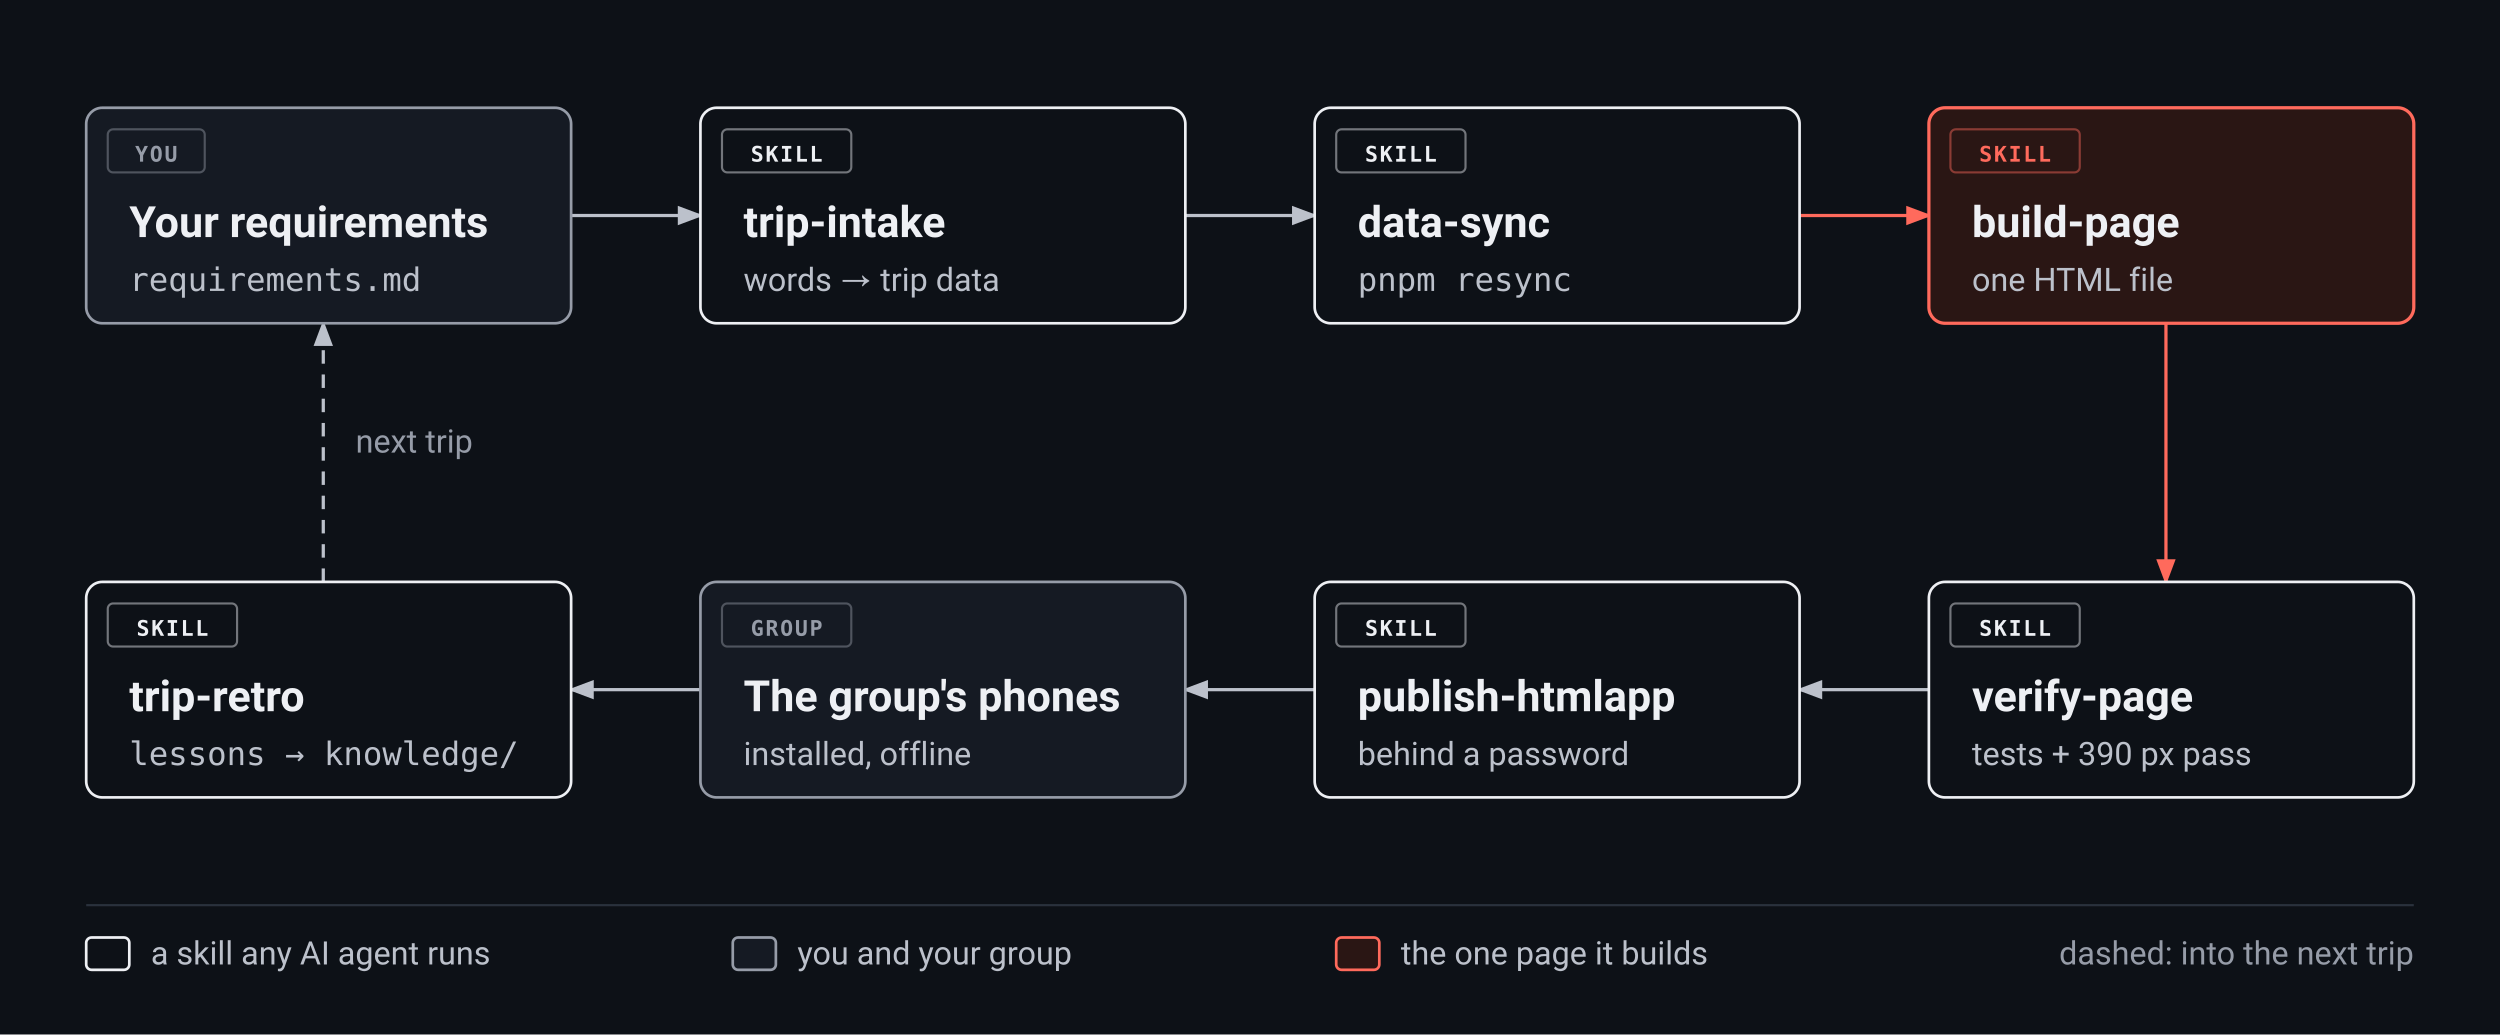
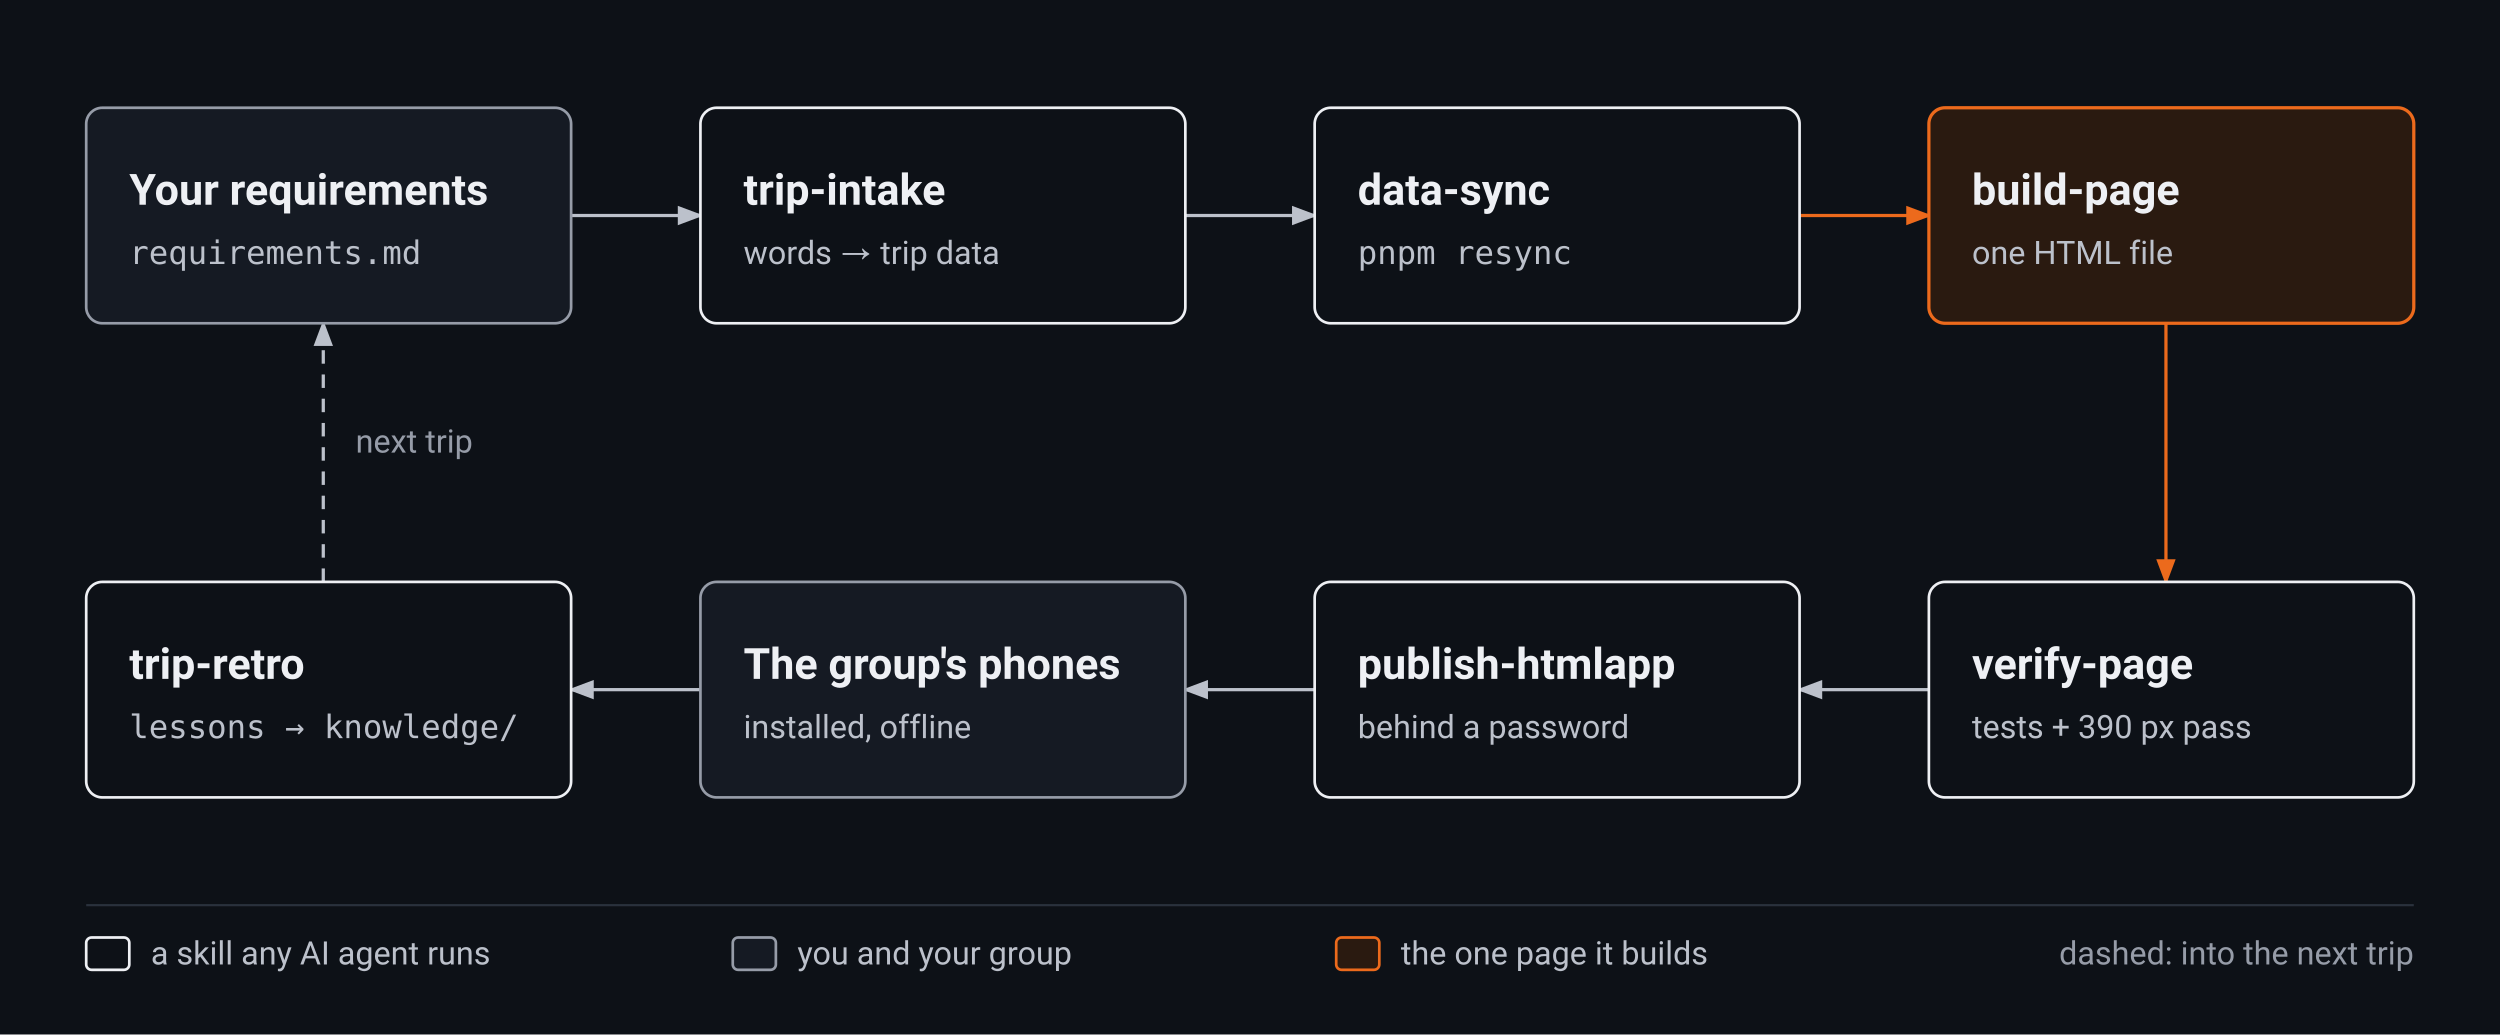
<svg xmlns="http://www.w3.org/2000/svg" viewBox="0 0 928 384" width="928" height="384" role="img" aria-labelledby="flow-dark-title flow-dark-desc">
  <defs>
    <marker id="dark-arrow" markerWidth="8" markerHeight="6" refX="7" refY="3" orient="auto">
      <polygon points="0 0, 8 3, 0 6" fill="#bcc1cb" />
    </marker>
    <marker id="dark-arrow-accent" markerWidth="8" markerHeight="6" refX="7" refY="3" orient="auto">
-       <polygon points="0 0, 8 3, 0 6" fill="#ff6a5c" />
+       <polygon points="0 0, 8 3, 0 6" fill="#ec6a1c" />
    </marker>
  </defs>
  <rect width="100%" height="100%" fill="#0d1117" />
  <path d="M 212 80 H 260" fill="none" stroke="#bcc1cb" stroke-width="1.2" marker-end="url(#dark-arrow)" />
  <path d="M 440 80 H 488" fill="none" stroke="#bcc1cb" stroke-width="1.2" marker-end="url(#dark-arrow)" />
-   <path d="M 668 80 H 716" fill="none" stroke="#ff6a5c" stroke-width="1.2" marker-end="url(#dark-arrow-accent)" />
-   <path d="M 804 120 V 216" fill="none" stroke="#ff6a5c" stroke-width="1.2" marker-end="url(#dark-arrow-accent)" />
+   <path d="M 668 80 H 716" fill="none" stroke="#ec6a1c" stroke-width="1.2" marker-end="url(#dark-arrow-accent)" />
+   <path d="M 804 120 V 216" fill="none" stroke="#ec6a1c" stroke-width="1.2" marker-end="url(#dark-arrow-accent)" />
  <path d="M 716 256 H 668" fill="none" stroke="#bcc1cb" stroke-width="1.2" marker-end="url(#dark-arrow)" />
  <path d="M 488 256 H 440" fill="none" stroke="#bcc1cb" stroke-width="1.2" marker-end="url(#dark-arrow)" />
  <path d="M 260 256 H 212" fill="none" stroke="#bcc1cb" stroke-width="1.2" marker-end="url(#dark-arrow)" />
  <path d="M 120 216 V 120" fill="none" stroke="#bcc1cb" stroke-width="1.2" stroke-dasharray="5,4" marker-end="url(#dark-arrow)" />
  <rect x="128" y="156" width="84" height="16" rx="2" fill="#0d1117" />
  <text x="132" y="168" fill="#969ca8" font-size="12" font-family="-apple-system, BlinkMacSystemFont, 'Segoe UI', Roboto, Helvetica, Arial, sans-serif">next trip</text>
  <g>
    <rect x="32" y="40" width="180" height="80" rx="6" fill="#0d1117" />
    <rect x="32" y="40" width="180" height="80" rx="6" fill="#151a23" stroke="#969ca8" stroke-width="1" />
-     <rect x="40" y="48" width="36" height="16" rx="2" fill="none" stroke="#969ca8" stroke-opacity="0.45" stroke-width="0.8" />
-     <text x="58" y="60" fill="#969ca8" font-size="8" font-weight="600" letter-spacing="0.08em" text-anchor="middle" font-family="ui-monospace, SFMono-Regular, Menlo, Consolas, monospace">YOU</text>
-     <text x="48" y="88" fill="#eef0f4" font-size="16" font-weight="600" font-family="-apple-system, BlinkMacSystemFont, 'Segoe UI', Roboto, Helvetica, Arial, sans-serif">Your requirements</text>
-     <text x="48" y="108" fill="#bcc1cb" font-size="12" font-family="ui-monospace, SFMono-Regular, Menlo, Consolas, monospace">requirements.md</text>
+     <text x="48" y="76" fill="#eef0f4" font-size="16" font-weight="600" font-family="-apple-system, BlinkMacSystemFont, 'Segoe UI', Roboto, Helvetica, Arial, sans-serif">Your requirements</text>
+     <text x="48" y="98" fill="#bcc1cb" font-size="12" font-family="ui-monospace, SFMono-Regular, Menlo, Consolas, monospace">requirements.md</text>
  </g>
  <g>
    <rect x="260" y="40" width="180" height="80" rx="6" fill="#0d1117" />
    <rect x="260" y="40" width="180" height="80" rx="6" fill="#0d1117" stroke="#eef0f4" stroke-width="1" />
-     <rect x="268" y="48" width="48" height="16" rx="2" fill="none" stroke="#eef0f4" stroke-opacity="0.45" stroke-width="0.8" />
-     <text x="292" y="60" fill="#eef0f4" font-size="8" font-weight="600" letter-spacing="0.08em" text-anchor="middle" font-family="ui-monospace, SFMono-Regular, Menlo, Consolas, monospace">SKILL</text>
-     <text x="276" y="88" fill="#eef0f4" font-size="16" font-weight="600" font-family="-apple-system, BlinkMacSystemFont, 'Segoe UI', Roboto, Helvetica, Arial, sans-serif">trip-intake</text>
-     <text x="276" y="108" fill="#bcc1cb" font-size="12" font-family="-apple-system, BlinkMacSystemFont, 'Segoe UI', Roboto, Helvetica, Arial, sans-serif">words → trip data</text>
+     <text x="276" y="76" fill="#eef0f4" font-size="16" font-weight="600" font-family="-apple-system, BlinkMacSystemFont, 'Segoe UI', Roboto, Helvetica, Arial, sans-serif">trip-intake</text>
+     <text x="276" y="98" fill="#bcc1cb" font-size="12" font-family="-apple-system, BlinkMacSystemFont, 'Segoe UI', Roboto, Helvetica, Arial, sans-serif">words → trip data</text>
  </g>
  <g>
    <rect x="488" y="40" width="180" height="80" rx="6" fill="#0d1117" />
    <rect x="488" y="40" width="180" height="80" rx="6" fill="#0d1117" stroke="#eef0f4" stroke-width="1" />
-     <rect x="496" y="48" width="48" height="16" rx="2" fill="none" stroke="#eef0f4" stroke-opacity="0.45" stroke-width="0.8" />
-     <text x="520" y="60" fill="#eef0f4" font-size="8" font-weight="600" letter-spacing="0.08em" text-anchor="middle" font-family="ui-monospace, SFMono-Regular, Menlo, Consolas, monospace">SKILL</text>
-     <text x="504" y="88" fill="#eef0f4" font-size="16" font-weight="600" font-family="-apple-system, BlinkMacSystemFont, 'Segoe UI', Roboto, Helvetica, Arial, sans-serif">data-sync</text>
-     <text x="504" y="108" fill="#bcc1cb" font-size="12" font-family="ui-monospace, SFMono-Regular, Menlo, Consolas, monospace">pnpm resync</text>
+     <text x="504" y="76" fill="#eef0f4" font-size="16" font-weight="600" font-family="-apple-system, BlinkMacSystemFont, 'Segoe UI', Roboto, Helvetica, Arial, sans-serif">data-sync</text>
+     <text x="504" y="98" fill="#bcc1cb" font-size="12" font-family="ui-monospace, SFMono-Regular, Menlo, Consolas, monospace">pnpm resync</text>
  </g>
  <g>
    <rect x="716" y="40" width="180" height="80" rx="6" fill="#0d1117" />
-     <rect x="716" y="40" width="180" height="80" rx="6" fill="#2a1614" stroke="#ff6a5c" stroke-width="1.2" />
-     <rect x="724" y="48" width="48" height="16" rx="2" fill="none" stroke="#ff6a5c" stroke-opacity="0.45" stroke-width="0.8" />
-     <text x="748" y="60" fill="#ff6a5c" font-size="8" font-weight="600" letter-spacing="0.08em" text-anchor="middle" font-family="ui-monospace, SFMono-Regular, Menlo, Consolas, monospace">SKILL</text>
-     <text x="732" y="88" fill="#eef0f4" font-size="16" font-weight="600" font-family="-apple-system, BlinkMacSystemFont, 'Segoe UI', Roboto, Helvetica, Arial, sans-serif">build-page</text>
-     <text x="732" y="108" fill="#bcc1cb" font-size="12" font-family="-apple-system, BlinkMacSystemFont, 'Segoe UI', Roboto, Helvetica, Arial, sans-serif">one HTML file</text>
+     <rect x="716" y="40" width="180" height="80" rx="6" fill="#2a1a10" stroke="#ec6a1c" stroke-width="1.2" />
+     <text x="732" y="76" fill="#eef0f4" font-size="16" font-weight="600" font-family="-apple-system, BlinkMacSystemFont, 'Segoe UI', Roboto, Helvetica, Arial, sans-serif">build-page</text>
+     <text x="732" y="98" fill="#bcc1cb" font-size="12" font-family="-apple-system, BlinkMacSystemFont, 'Segoe UI', Roboto, Helvetica, Arial, sans-serif">one HTML file</text>
  </g>
  <g>
    <rect x="716" y="216" width="180" height="80" rx="6" fill="#0d1117" />
    <rect x="716" y="216" width="180" height="80" rx="6" fill="#0d1117" stroke="#eef0f4" stroke-width="1" />
-     <rect x="724" y="224" width="48" height="16" rx="2" fill="none" stroke="#eef0f4" stroke-opacity="0.45" stroke-width="0.8" />
-     <text x="748" y="236" fill="#eef0f4" font-size="8" font-weight="600" letter-spacing="0.08em" text-anchor="middle" font-family="ui-monospace, SFMono-Regular, Menlo, Consolas, monospace">SKILL</text>
-     <text x="732" y="264" fill="#eef0f4" font-size="16" font-weight="600" font-family="-apple-system, BlinkMacSystemFont, 'Segoe UI', Roboto, Helvetica, Arial, sans-serif">verify-page</text>
-     <text x="732" y="284" fill="#bcc1cb" font-size="12" font-family="-apple-system, BlinkMacSystemFont, 'Segoe UI', Roboto, Helvetica, Arial, sans-serif">tests + 390 px pass</text>
+     <text x="732" y="252" fill="#eef0f4" font-size="16" font-weight="600" font-family="-apple-system, BlinkMacSystemFont, 'Segoe UI', Roboto, Helvetica, Arial, sans-serif">verify-page</text>
+     <text x="732" y="274" fill="#bcc1cb" font-size="12" font-family="-apple-system, BlinkMacSystemFont, 'Segoe UI', Roboto, Helvetica, Arial, sans-serif">tests + 390 px pass</text>
  </g>
  <g>
    <rect x="488" y="216" width="180" height="80" rx="6" fill="#0d1117" />
    <rect x="488" y="216" width="180" height="80" rx="6" fill="#0d1117" stroke="#eef0f4" stroke-width="1" />
-     <rect x="496" y="224" width="48" height="16" rx="2" fill="none" stroke="#eef0f4" stroke-opacity="0.45" stroke-width="0.8" />
-     <text x="520" y="236" fill="#eef0f4" font-size="8" font-weight="600" letter-spacing="0.08em" text-anchor="middle" font-family="ui-monospace, SFMono-Regular, Menlo, Consolas, monospace">SKILL</text>
-     <text x="504" y="264" fill="#eef0f4" font-size="16" font-weight="600" font-family="-apple-system, BlinkMacSystemFont, 'Segoe UI', Roboto, Helvetica, Arial, sans-serif">publish-htmlapp</text>
-     <text x="504" y="284" fill="#bcc1cb" font-size="12" font-family="-apple-system, BlinkMacSystemFont, 'Segoe UI', Roboto, Helvetica, Arial, sans-serif">behind a password</text>
+     <text x="504" y="252" fill="#eef0f4" font-size="16" font-weight="600" font-family="-apple-system, BlinkMacSystemFont, 'Segoe UI', Roboto, Helvetica, Arial, sans-serif">publish-htmlapp</text>
+     <text x="504" y="274" fill="#bcc1cb" font-size="12" font-family="-apple-system, BlinkMacSystemFont, 'Segoe UI', Roboto, Helvetica, Arial, sans-serif">behind a password</text>
  </g>
  <g>
    <rect x="260" y="216" width="180" height="80" rx="6" fill="#0d1117" />
    <rect x="260" y="216" width="180" height="80" rx="6" fill="#151a23" stroke="#969ca8" stroke-width="1" />
-     <rect x="268" y="224" width="48" height="16" rx="2" fill="none" stroke="#969ca8" stroke-opacity="0.45" stroke-width="0.8" />
-     <text x="292" y="236" fill="#969ca8" font-size="8" font-weight="600" letter-spacing="0.08em" text-anchor="middle" font-family="ui-monospace, SFMono-Regular, Menlo, Consolas, monospace">GROUP</text>
-     <text x="276" y="264" fill="#eef0f4" font-size="16" font-weight="600" font-family="-apple-system, BlinkMacSystemFont, 'Segoe UI', Roboto, Helvetica, Arial, sans-serif">The group's phones</text>
-     <text x="276" y="284" fill="#bcc1cb" font-size="12" font-family="-apple-system, BlinkMacSystemFont, 'Segoe UI', Roboto, Helvetica, Arial, sans-serif">installed, offline</text>
+     <text x="276" y="252" fill="#eef0f4" font-size="16" font-weight="600" font-family="-apple-system, BlinkMacSystemFont, 'Segoe UI', Roboto, Helvetica, Arial, sans-serif">The group's phones</text>
+     <text x="276" y="274" fill="#bcc1cb" font-size="12" font-family="-apple-system, BlinkMacSystemFont, 'Segoe UI', Roboto, Helvetica, Arial, sans-serif">installed, offline</text>
  </g>
  <g>
    <rect x="32" y="216" width="180" height="80" rx="6" fill="#0d1117" />
    <rect x="32" y="216" width="180" height="80" rx="6" fill="#0d1117" stroke="#eef0f4" stroke-width="1" />
-     <rect x="40" y="224" width="48" height="16" rx="2" fill="none" stroke="#eef0f4" stroke-opacity="0.45" stroke-width="0.8" />
-     <text x="64" y="236" fill="#eef0f4" font-size="8" font-weight="600" letter-spacing="0.08em" text-anchor="middle" font-family="ui-monospace, SFMono-Regular, Menlo, Consolas, monospace">SKILL</text>
-     <text x="48" y="264" fill="#eef0f4" font-size="16" font-weight="600" font-family="-apple-system, BlinkMacSystemFont, 'Segoe UI', Roboto, Helvetica, Arial, sans-serif">trip-retro</text>
-     <text x="48" y="284" fill="#bcc1cb" font-size="12" font-family="ui-monospace, SFMono-Regular, Menlo, Consolas, monospace">lessons → knowledge/</text>
+     <text x="48" y="252" fill="#eef0f4" font-size="16" font-weight="600" font-family="-apple-system, BlinkMacSystemFont, 'Segoe UI', Roboto, Helvetica, Arial, sans-serif">trip-retro</text>
+     <text x="48" y="274" fill="#bcc1cb" font-size="12" font-family="ui-monospace, SFMono-Regular, Menlo, Consolas, monospace">lessons → knowledge/</text>
  </g>
  <line x1="32" y1="336" x2="896" y2="336" stroke="#2a313d" stroke-width="0.8" />
  <text x="896" y="358" fill="#969ca8" font-size="12" text-anchor="end" font-family="-apple-system, BlinkMacSystemFont, 'Segoe UI', Roboto, Helvetica, Arial, sans-serif">dashed: into the next trip</text>
  <rect x="32" y="348" width="16" height="12" rx="2" fill="#0d1117" stroke="#eef0f4" stroke-width="1" />
  <text x="56" y="358" fill="#bcc1cb" font-size="12" font-family="-apple-system, BlinkMacSystemFont, 'Segoe UI', Roboto, Helvetica, Arial, sans-serif">a skill any AI agent runs</text>
  <rect x="272" y="348" width="16" height="12" rx="2" fill="#151a23" stroke="#969ca8" stroke-width="1" />
  <text x="296" y="358" fill="#bcc1cb" font-size="12" font-family="-apple-system, BlinkMacSystemFont, 'Segoe UI', Roboto, Helvetica, Arial, sans-serif">you and your group</text>
-   <rect x="496" y="348" width="16" height="12" rx="2" fill="#2a1614" stroke="#ff6a5c" stroke-width="1" />
+   <rect x="496" y="348" width="16" height="12" rx="2" fill="#2a1a10" stroke="#ec6a1c" stroke-width="1" />
  <text x="520" y="358" fill="#bcc1cb" font-size="12" font-family="-apple-system, BlinkMacSystemFont, 'Segoe UI', Roboto, Helvetica, Arial, sans-serif">the one page it builds</text>
</svg>
